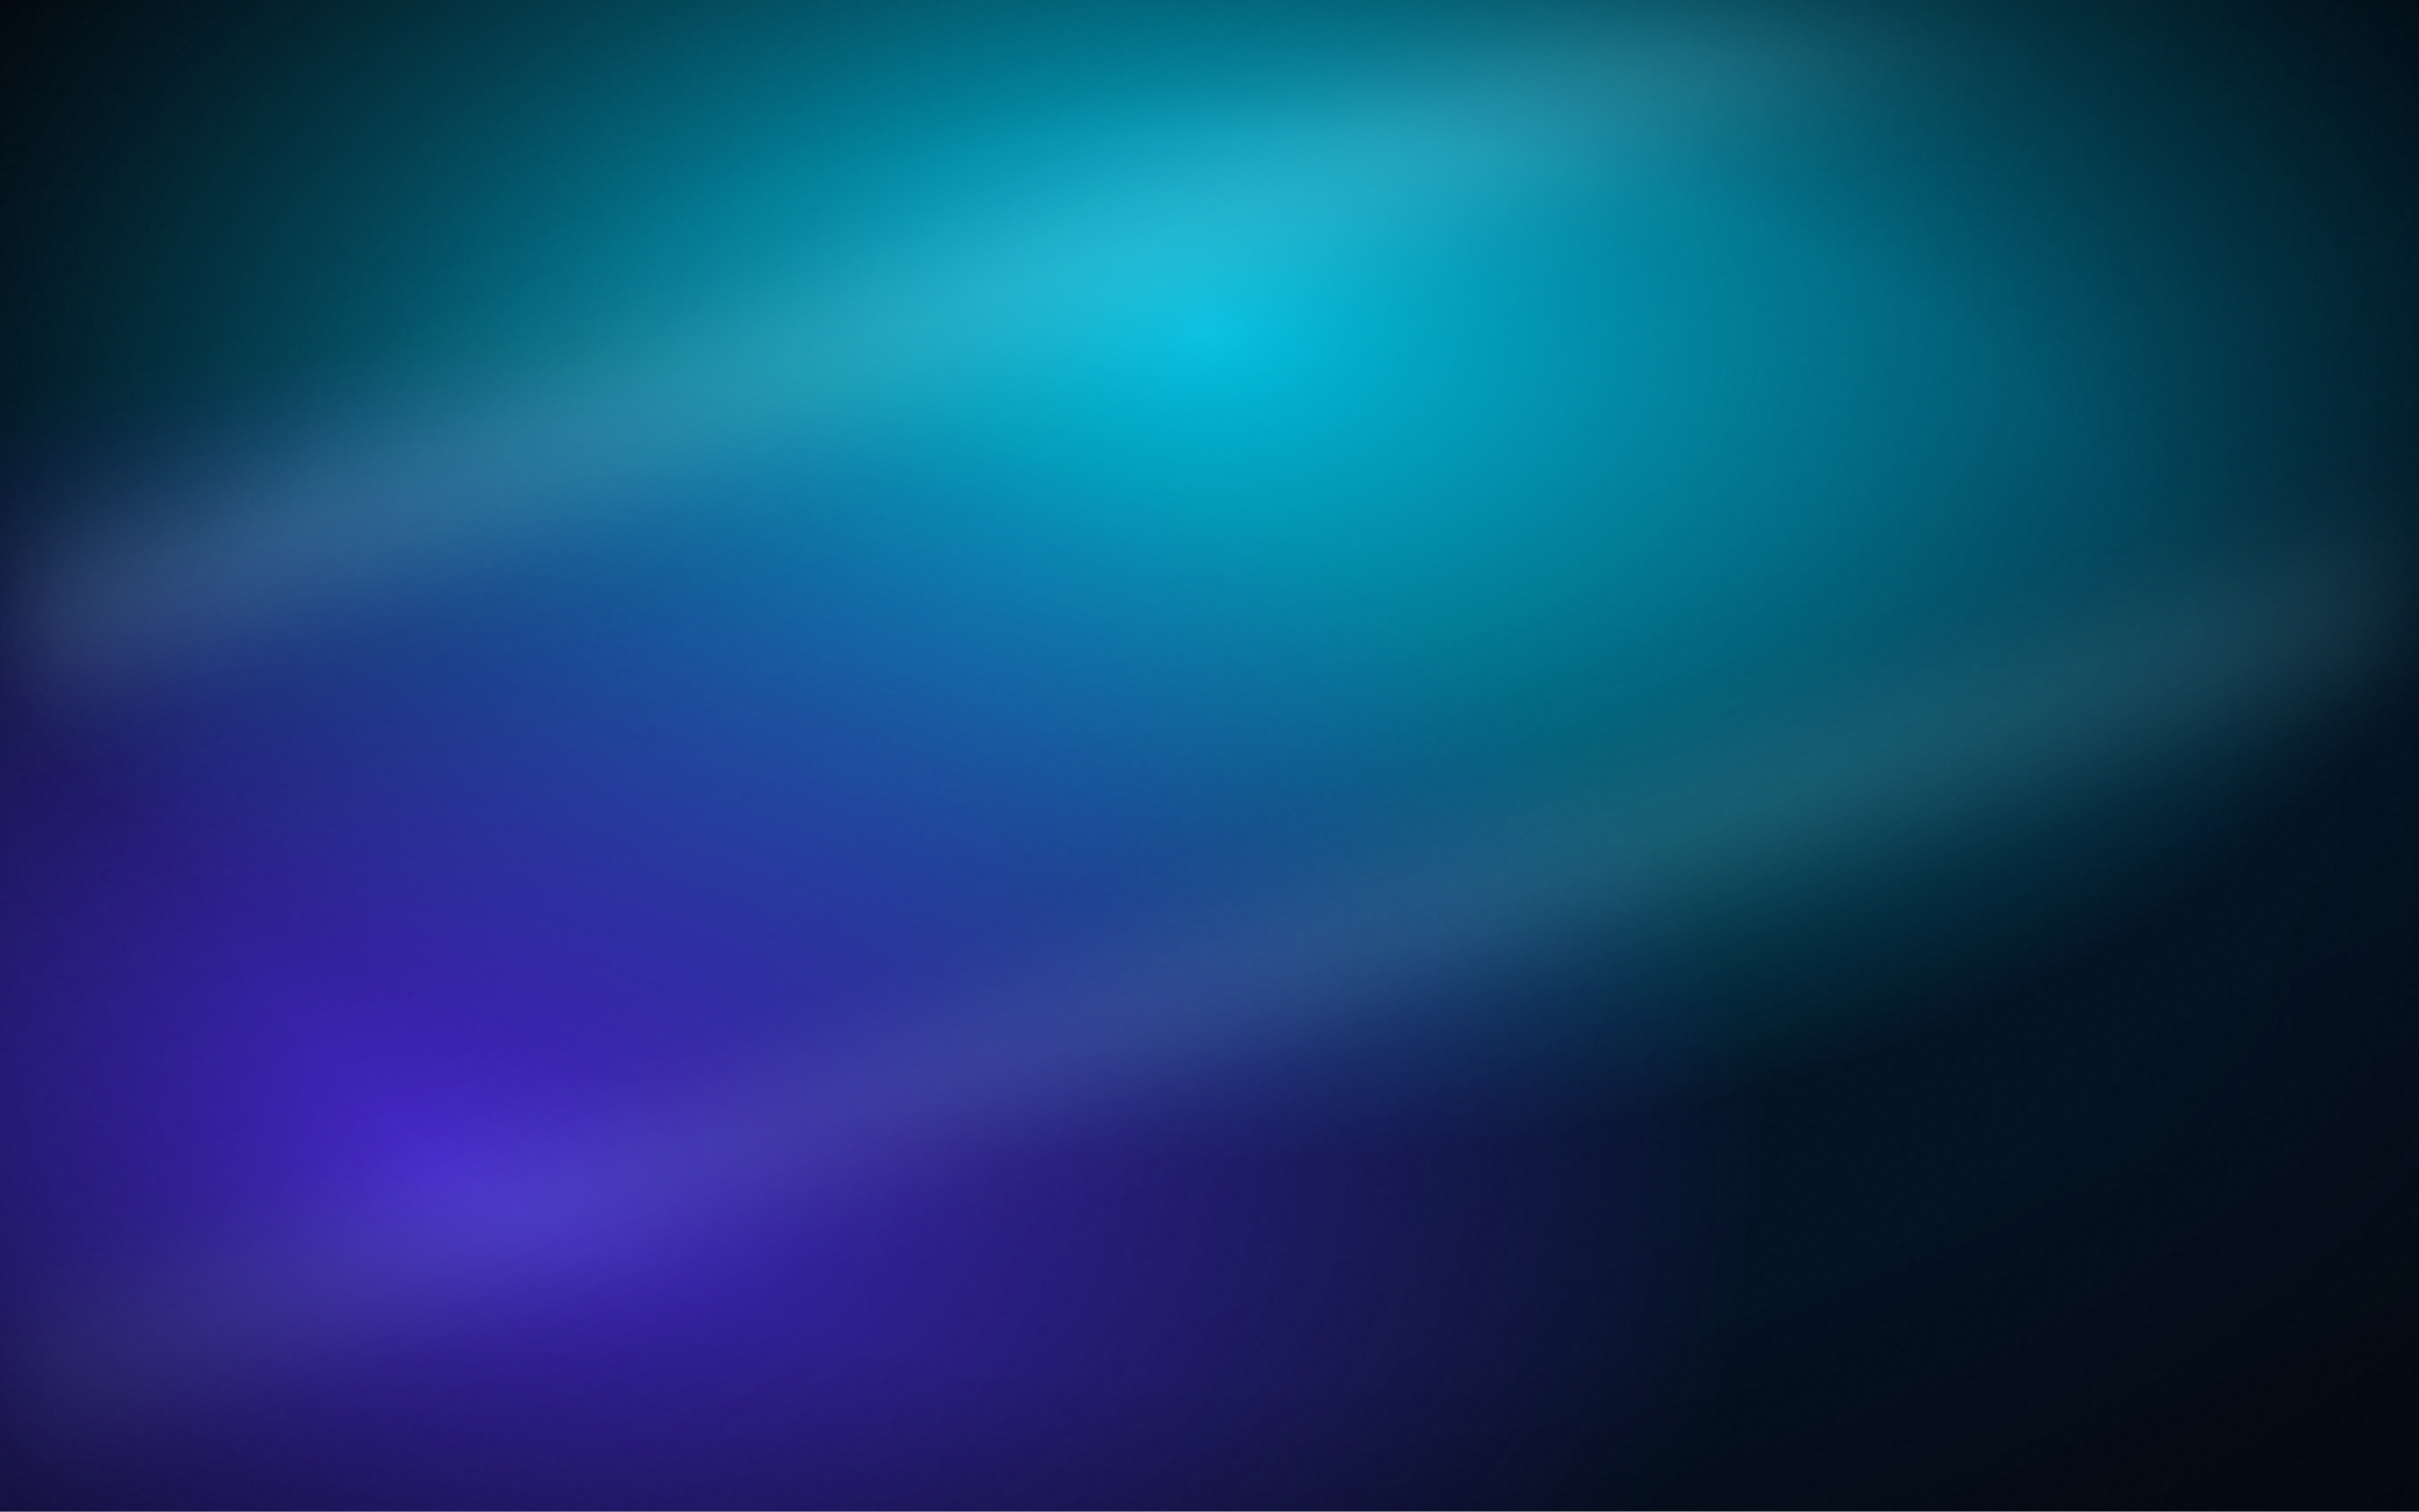
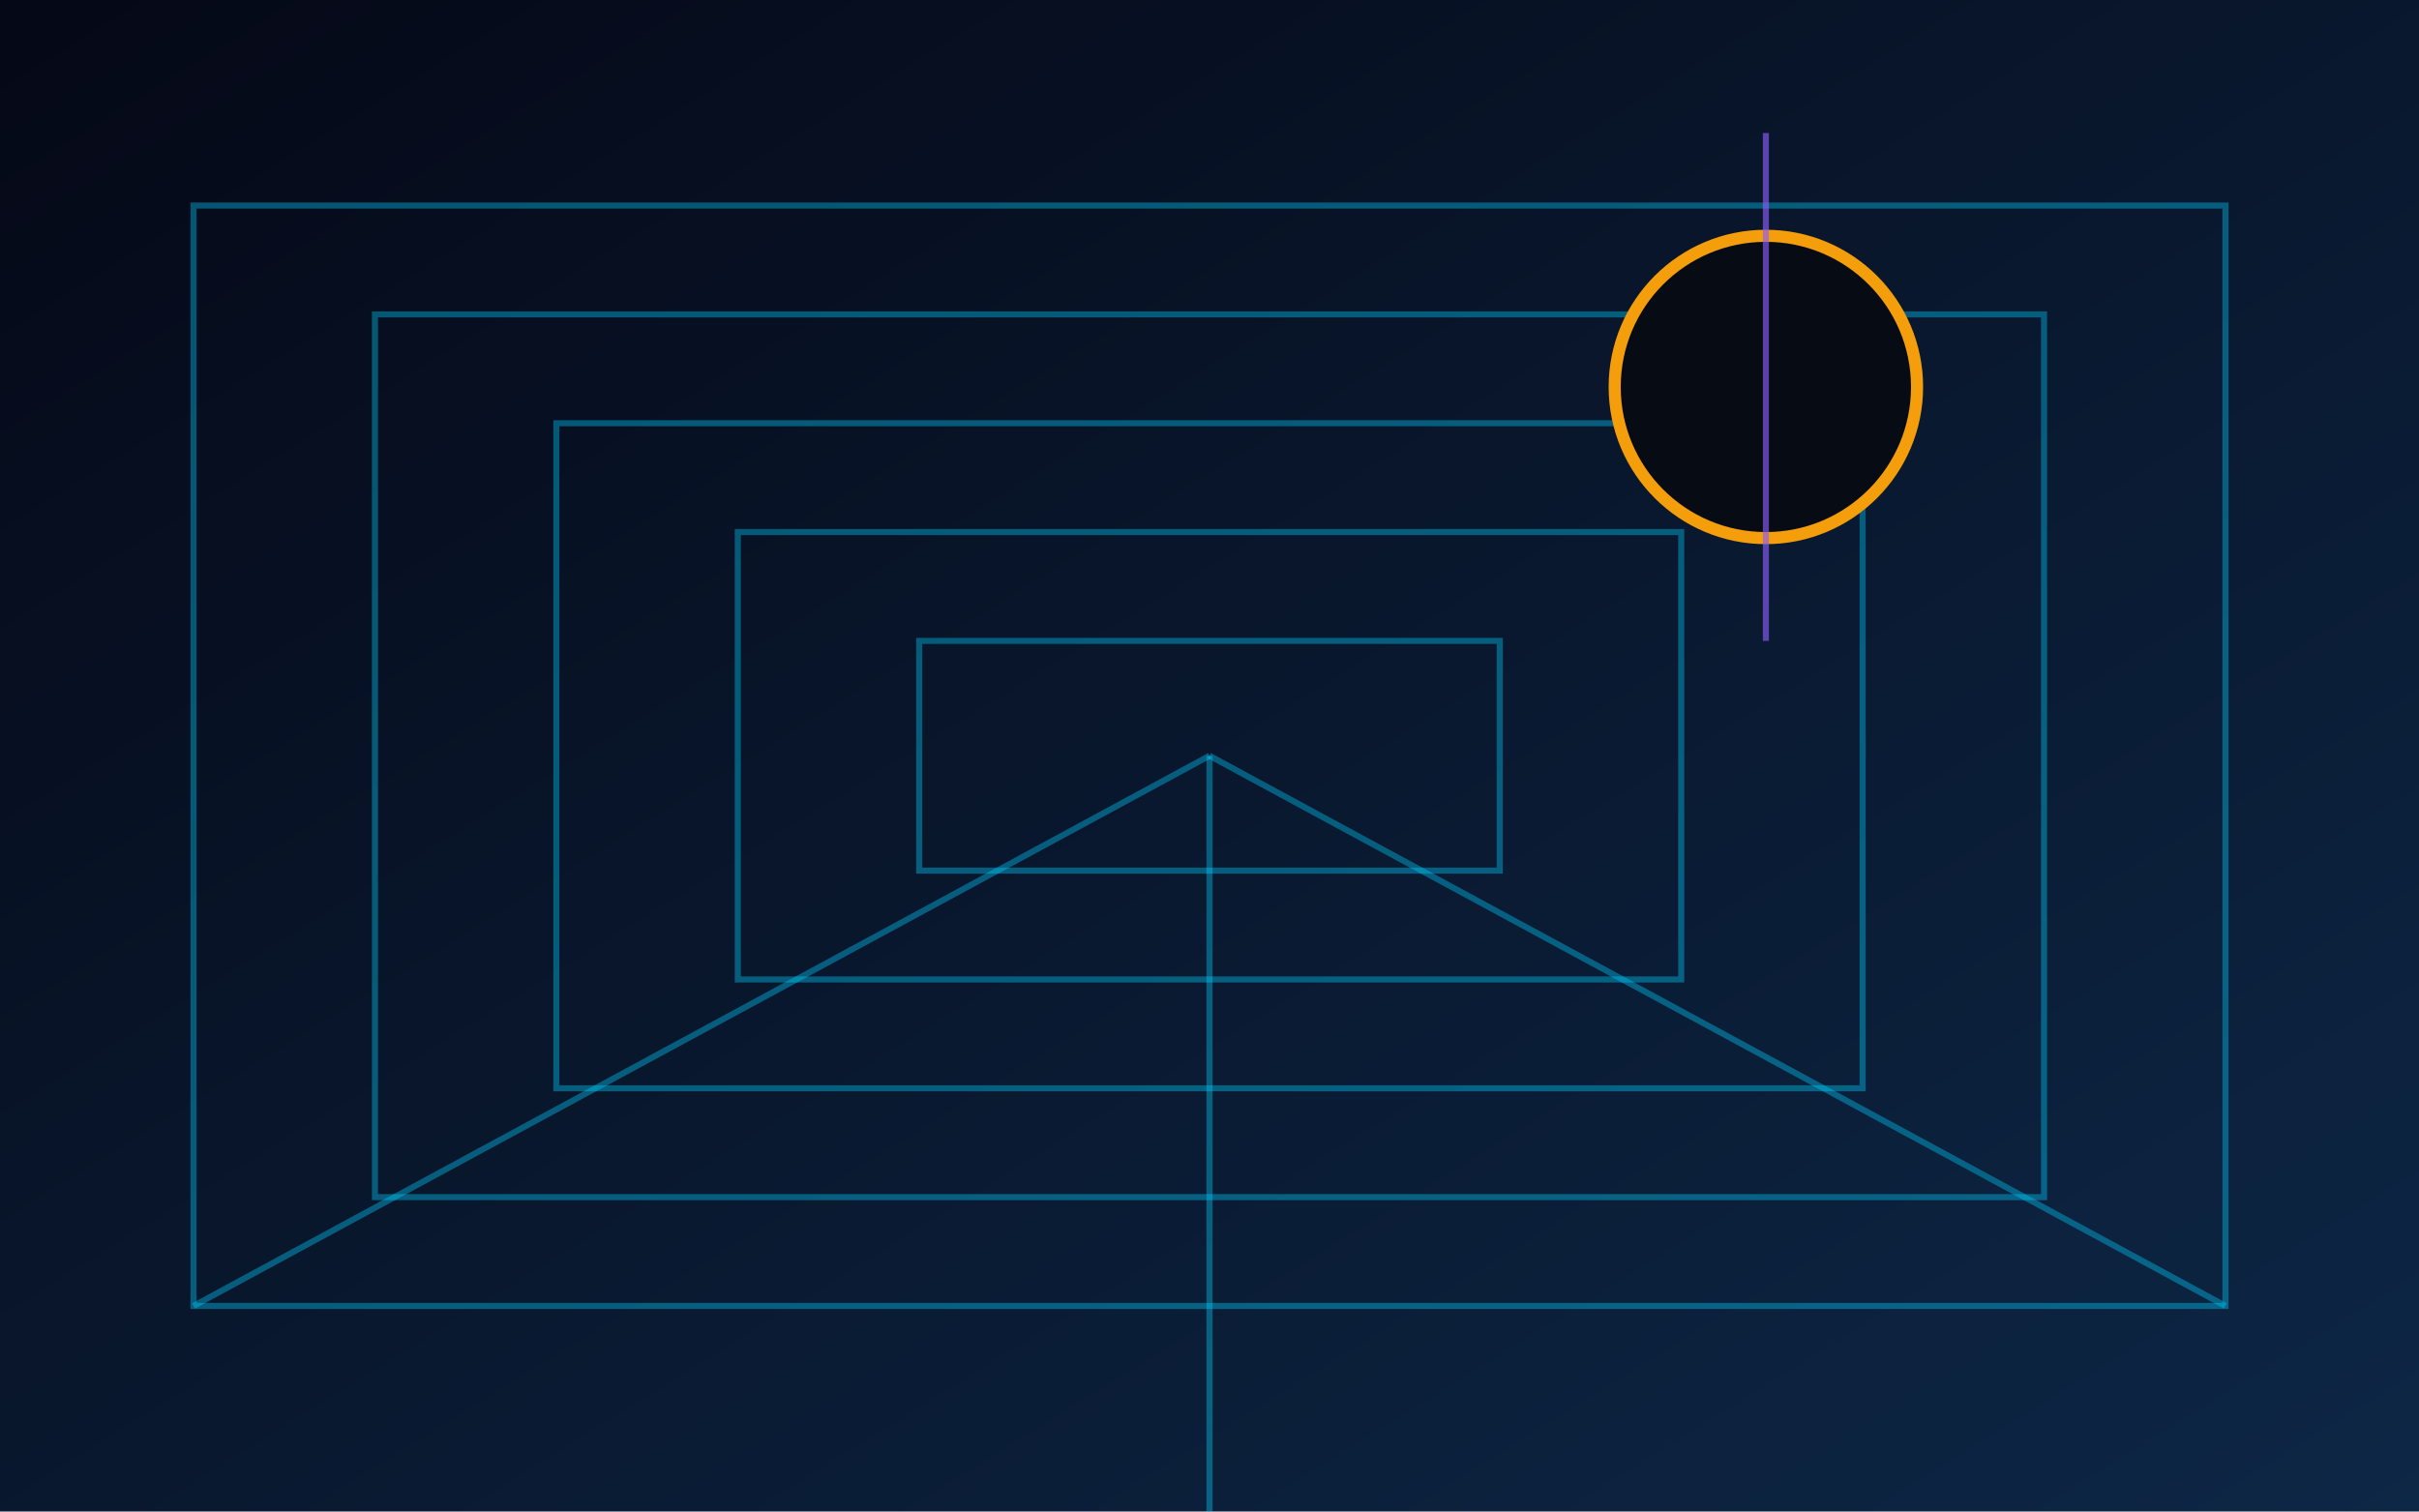
- <svg xmlns="http://www.w3.org/2000/svg" viewBox="0 0 400 250" width="400" height="250" role="img" aria-label="추상 포스터 아트">
+ <svg xmlns="http://www.w3.org/2000/svg" viewBox="0 0 400 250" width="400" height="250" role="img" aria-label="반복되는 도시 격자를 표현한 추상 포스터">
  <defs>
-     <linearGradient id="base-zerocity" x1="15%" y1="0%" x2="85%" y2="100%">
-       <stop offset="0%" stop-color="#010b18" />
-       <stop offset="50%" stop-color="#001628" />
-       <stop offset="100%" stop-color="#030d1c" />
+     <linearGradient id="city-bg" x1="0" y1="0" x2="1" y2="1">
+       <stop stop-color="#050816" />
+       <stop offset="1" stop-color="#0d2746" />
    </linearGradient>
-     <radialGradient id="glowA-zerocity" cx="50%" cy="22%" r="55%">
-       <stop offset="0%" stop-color="#00dcff" stop-opacity="0.85" />
-       <stop offset="100%" stop-color="#00dcff" stop-opacity="0" />
-     </radialGradient>
-     <radialGradient id="glowB-zerocity" cx="18%" cy="78%" r="55%">
-       <stop offset="0%" stop-color="#5a28ff" stop-opacity="0.75" />
-       <stop offset="100%" stop-color="#5a28ff" stop-opacity="0" />
-     </radialGradient>
-     <radialGradient id="vignette-zerocity" cx="50%" cy="50%" r="75%">
-       <stop offset="55%" stop-color="#000000" stop-opacity="0" />
-       <stop offset="100%" stop-color="#000000" stop-opacity="0.55" />
-     </radialGradient>
-     <linearGradient id="streak-zerocity" x1="0%" y1="0%" x2="100%" y2="100%">
-       <stop offset="0%" stop-color="#aef2ff" stop-opacity="0" />
-       <stop offset="50%" stop-color="#aef2ff" stop-opacity="0.5" />
-       <stop offset="100%" stop-color="#aef2ff" stop-opacity="0" />
-     </linearGradient>
-     <filter id="soft-zerocity" x="-50%" y="-50%" width="200%" height="200%">
-       <feGaussianBlur stdDeviation="10" />
-     </filter>
-     <filter id="grain-zerocity">
-       <feTurbulence type="fractalNoise" baseFrequency="0.85" numOctaves="2" stitchTiles="stitch" result="noise" />
-       <feColorMatrix in="noise" type="matrix" values="0 0 0 0 1  0 0 0 0 1  0 0 0 0 1  0 0 0 0.035 0" />
-     </filter>
  </defs>
-   <rect width="400" height="250" fill="url(#base-zerocity)" />
-   <rect width="400" height="250" fill="url(#glowA-zerocity)" />
-   <rect width="400" height="250" fill="url(#glowB-zerocity)" />
-   <g filter="url(#soft-zerocity)" opacity="0.6">
-     <rect x="-80" y="30" width="560" height="22.5" fill="url(#streak-zerocity)" transform="rotate(-18 200 125)" />
-     <rect x="-80" y="155" width="560" height="12.5" fill="url(#streak-zerocity)" transform="rotate(-18 200 125)" />
+   <rect width="400" height="250" fill="url(#city-bg)" />
+   <g fill="none" stroke="#00d1ff" stroke-opacity="0.38">
+     <rect x="32" y="34" width="336" height="182" />
+     <rect x="62" y="52" width="276" height="146" />
+     <rect x="92" y="70" width="216" height="110" />
+     <rect x="122" y="88" width="156" height="74" />
+     <rect x="152" y="106" width="96" height="38" />
+     <line x1="32" y1="216" x2="200" y2="125" />
+     <line x1="368" y1="216" x2="200" y2="125" />
+     <line x1="200" y1="250" x2="200" y2="125" />
  </g>
-   <rect width="400" height="250" fill="url(#vignette-zerocity)" />
-   <rect width="400" height="250" filter="url(#grain-zerocity)" opacity="0.5" />
+   <circle cx="292" cy="64" r="25" fill="#070b14" stroke="#f59e0b" stroke-width="2" />
+   <line x1="292" y1="22" x2="292" y2="106" stroke="#8b5cf6" stroke-opacity="0.65" />
</svg>
